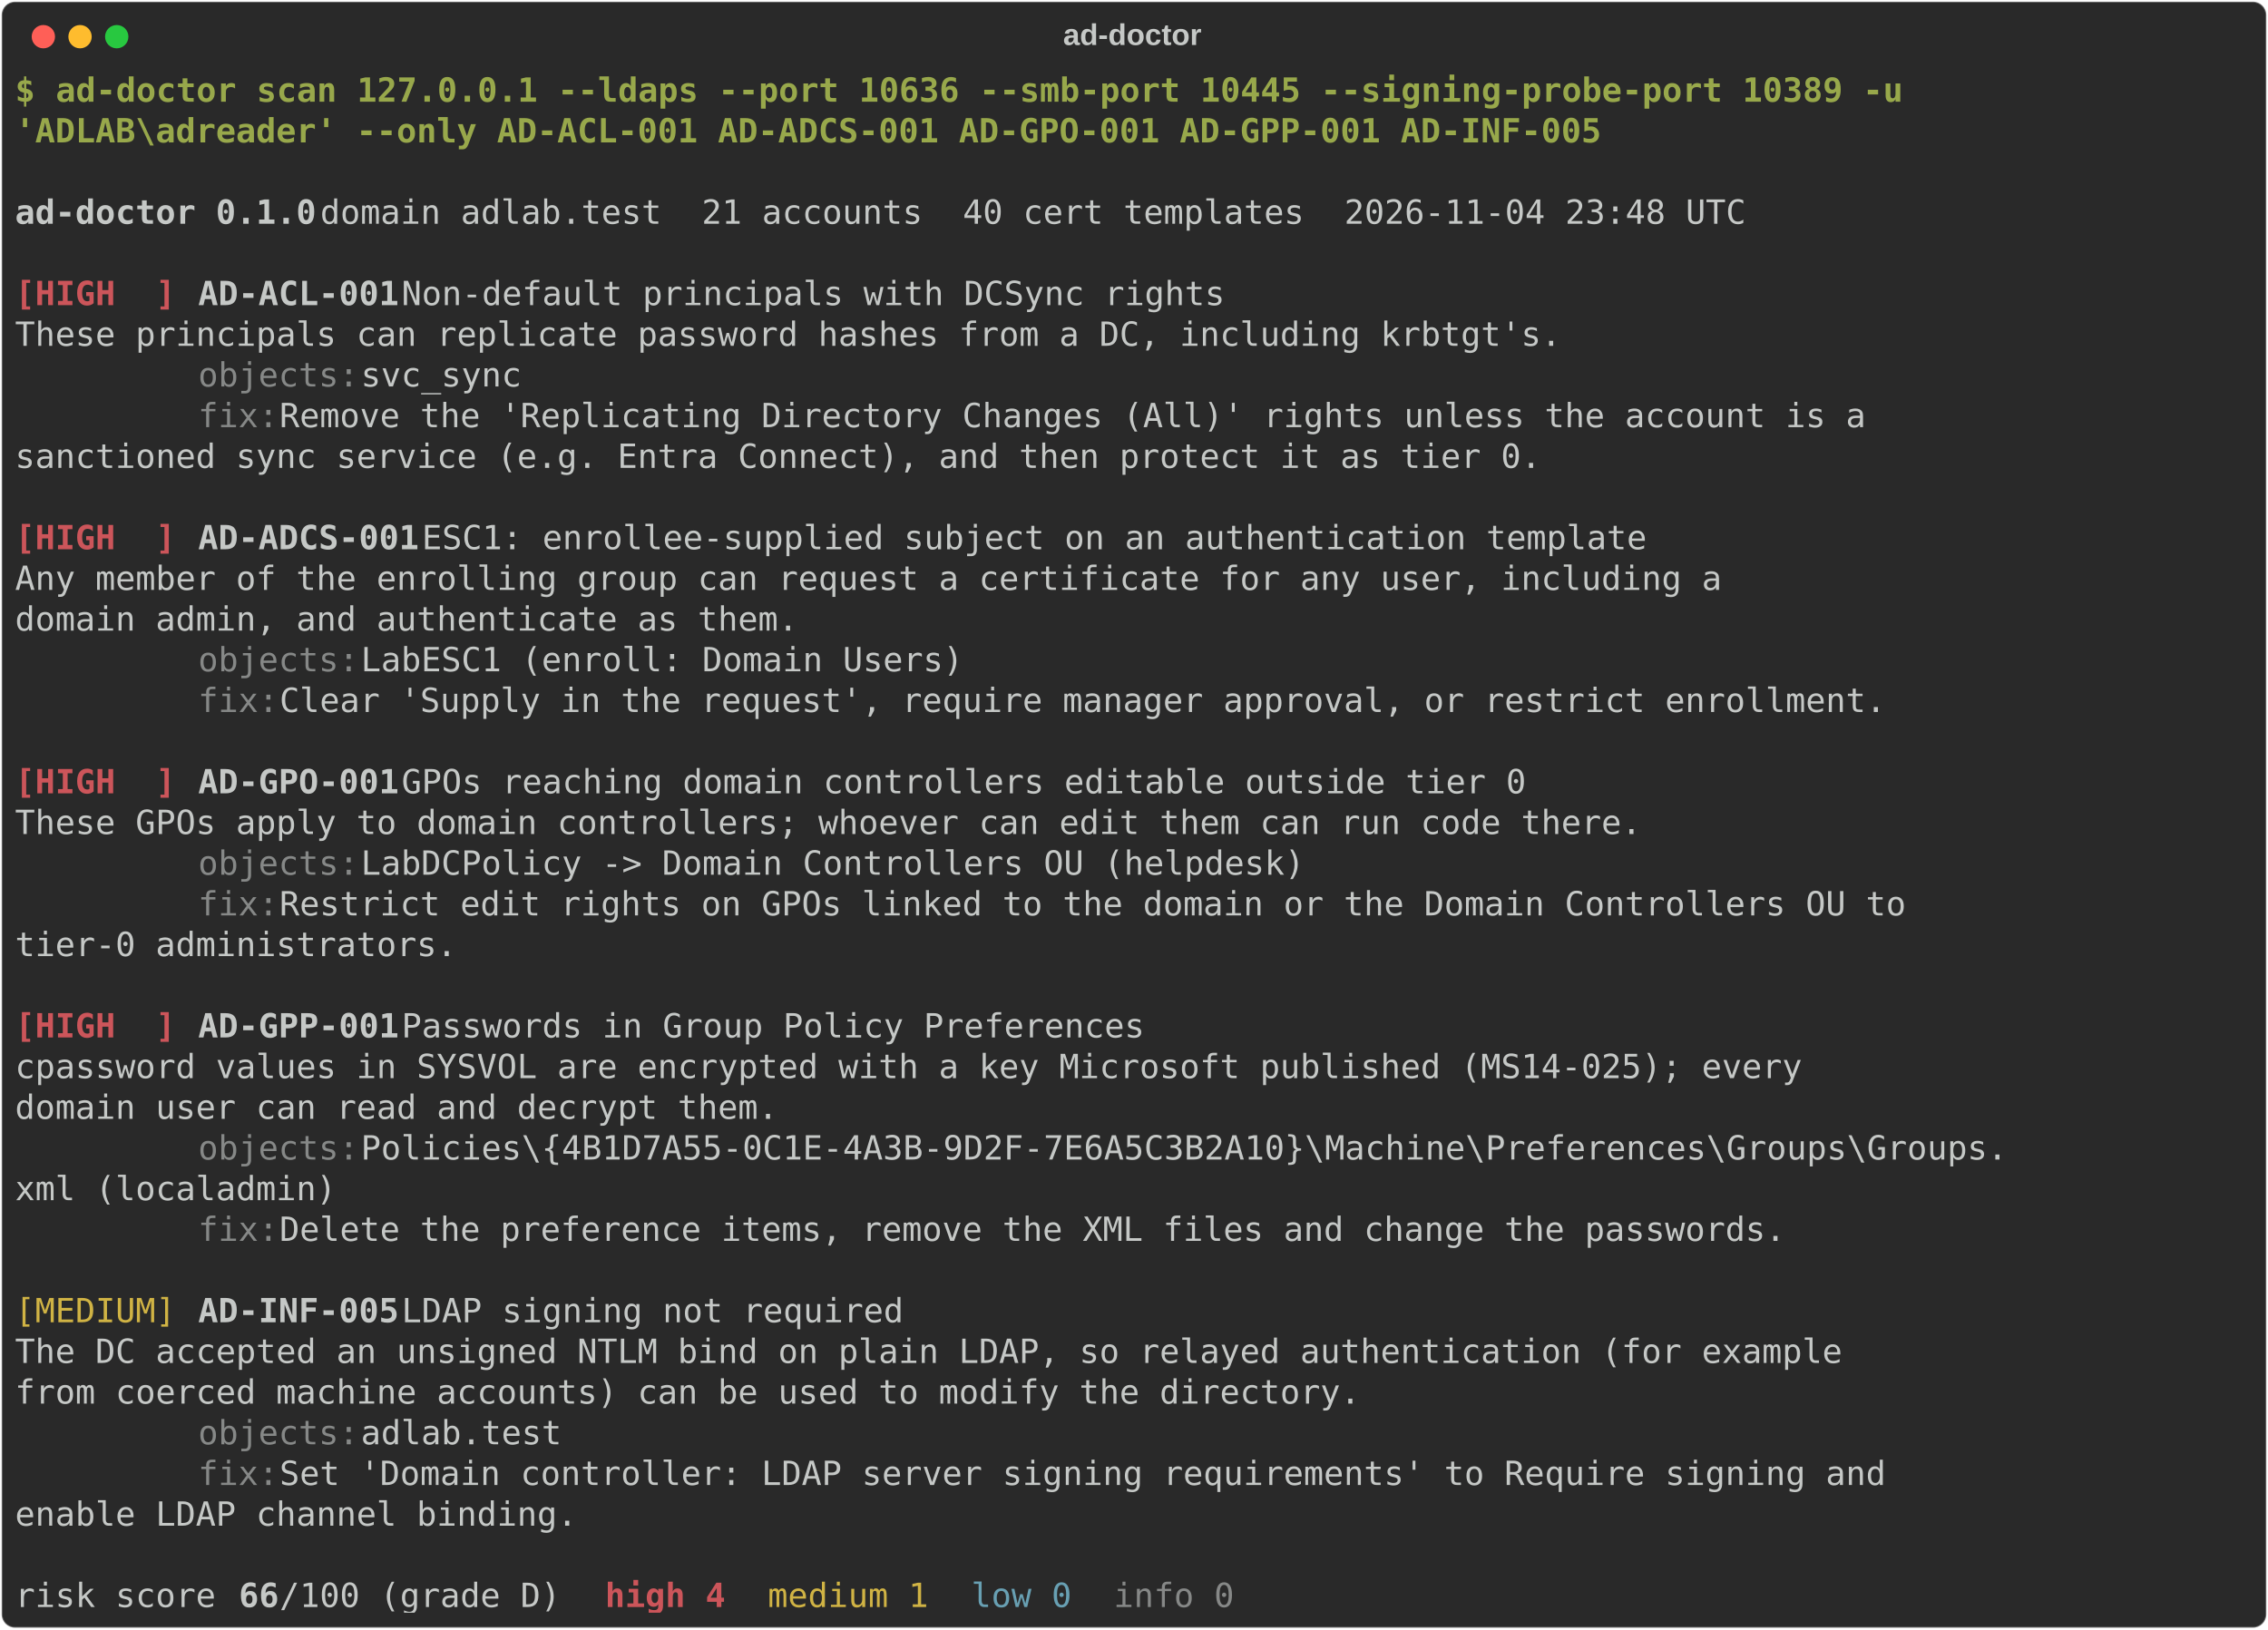
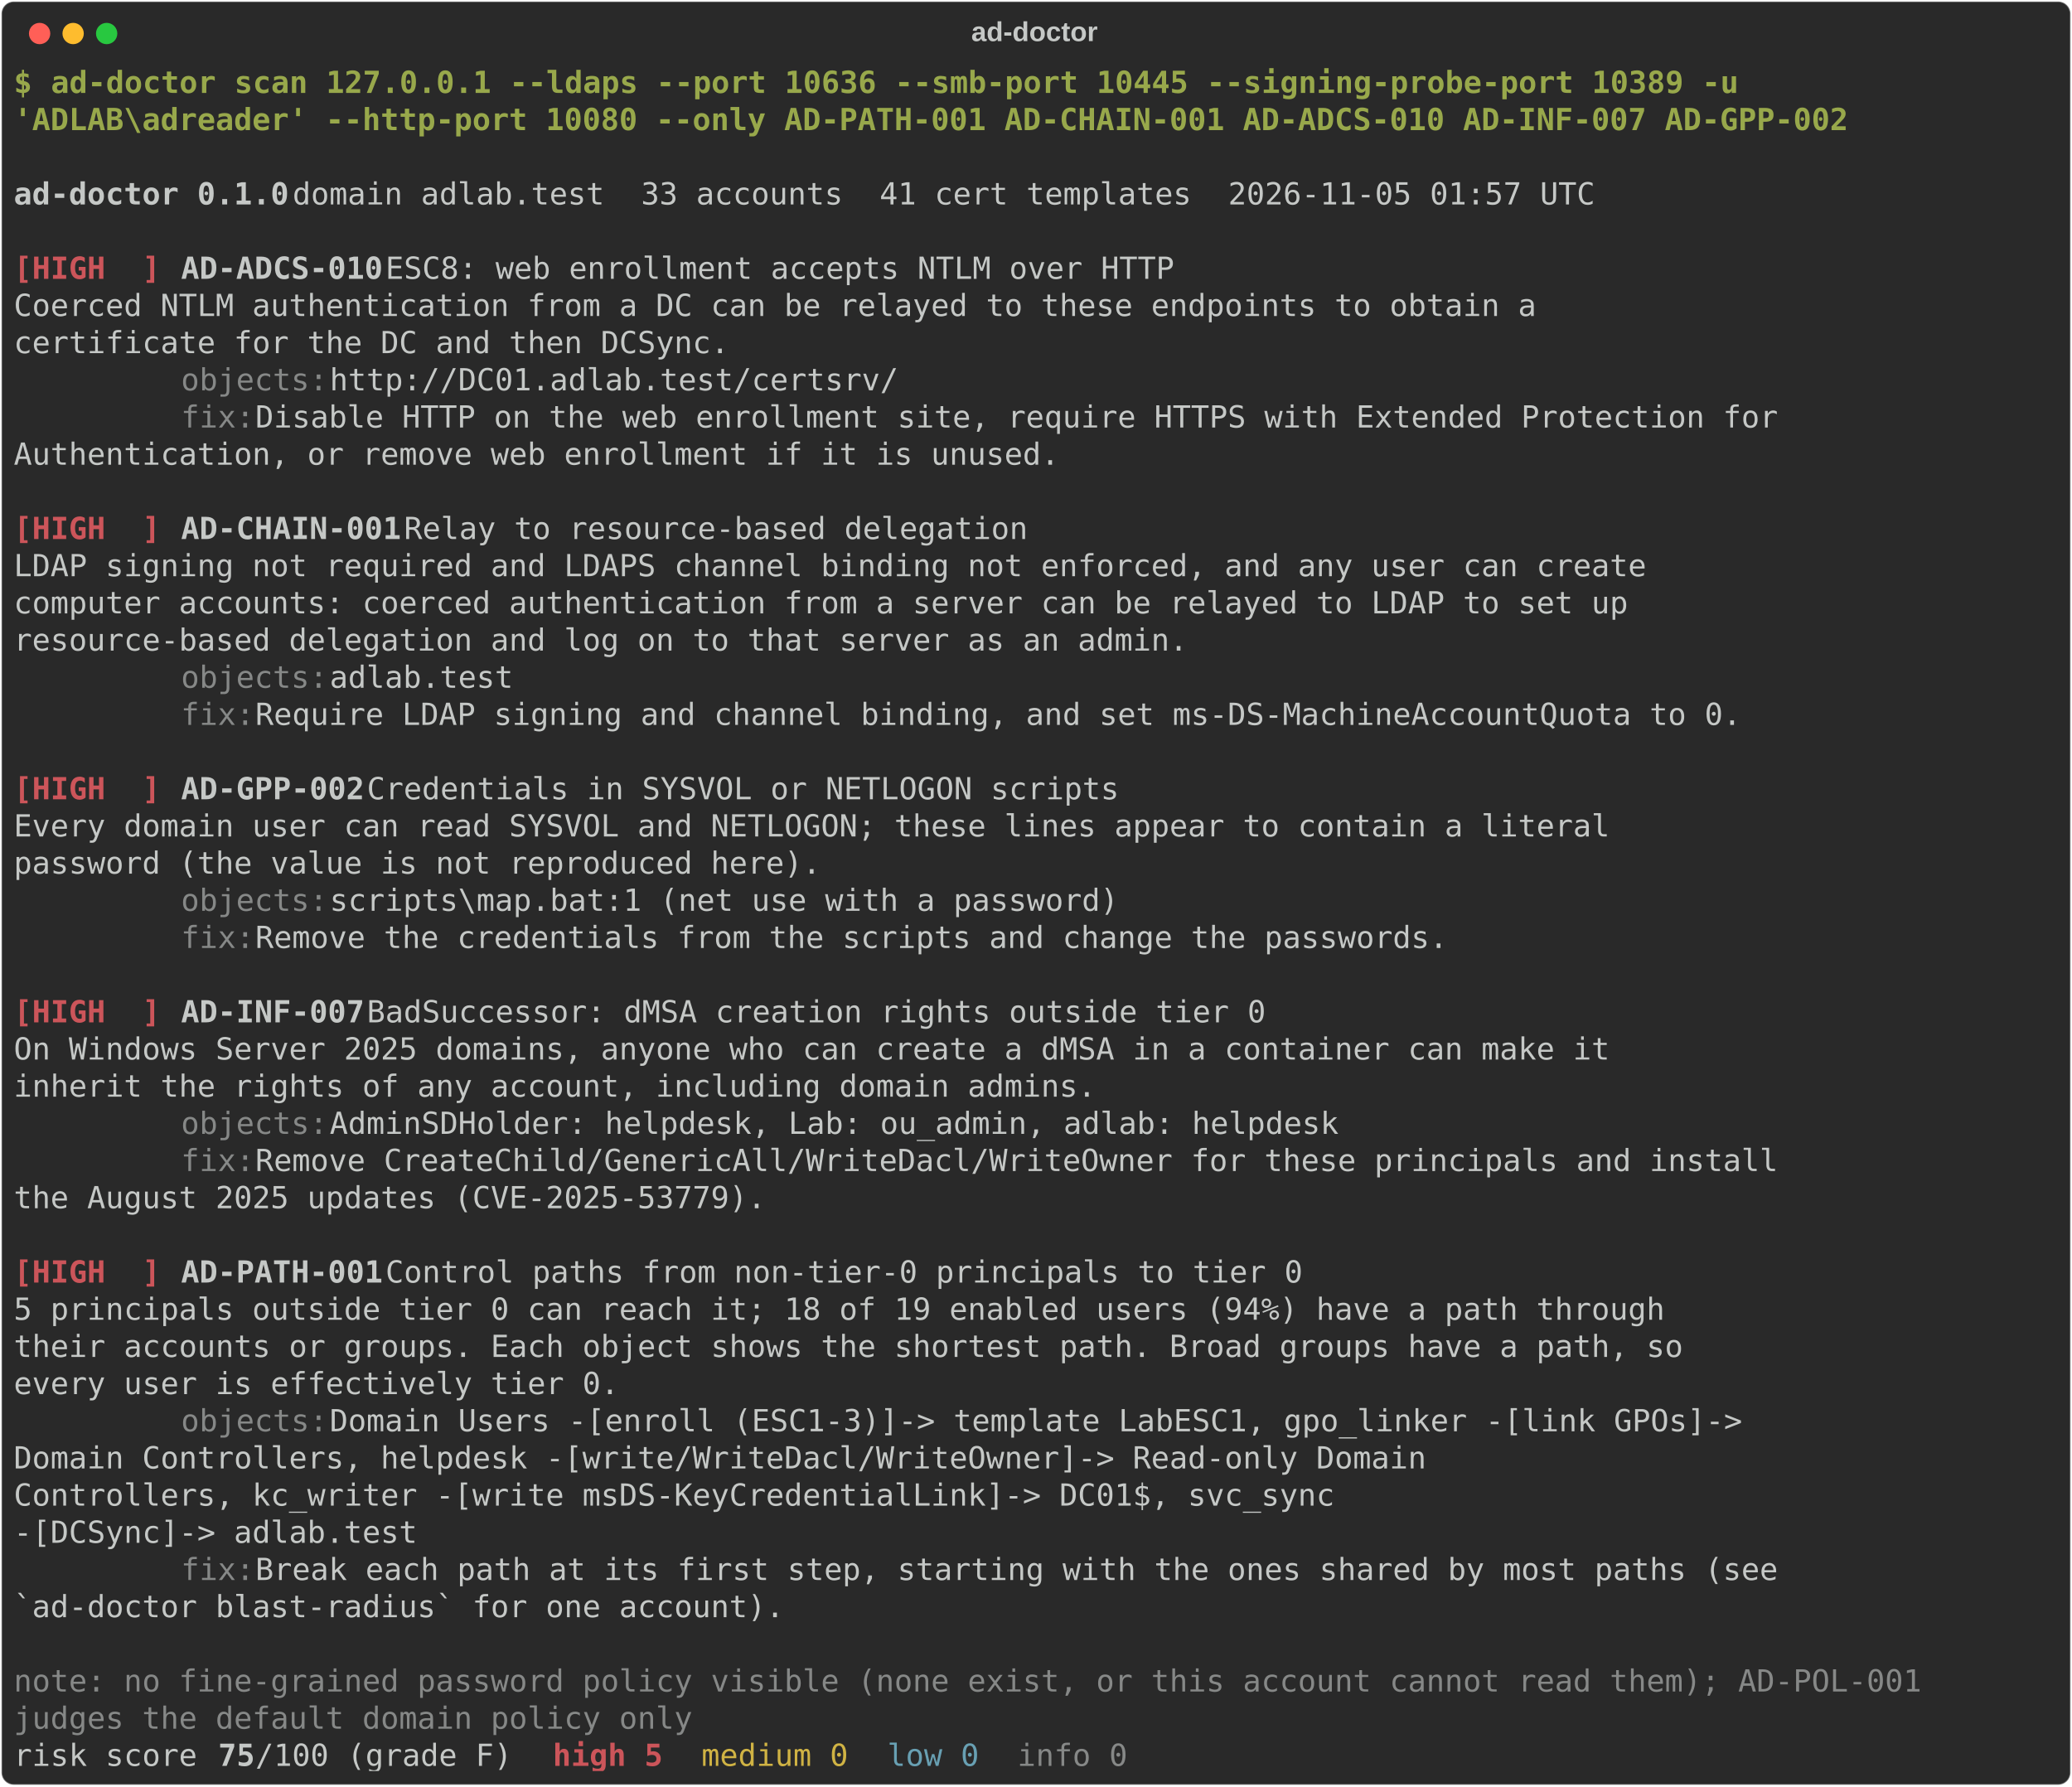
- <svg xmlns="http://www.w3.org/2000/svg" class="rich-terminal" viewBox="0 0 1360 977.2">
+ <svg xmlns="http://www.w3.org/2000/svg" class="rich-terminal" viewBox="0 0 1360 1172.4">
  <style>

    @font-face {
        font-family: "Fira Code";
        src: local("FiraCode-Regular"),
                url("https://cdnjs.cloudflare.com/ajax/libs/firacode/6.2.0/woff2/FiraCode-Regular.woff2") format("woff2"),
                url("https://cdnjs.cloudflare.com/ajax/libs/firacode/6.2.0/woff/FiraCode-Regular.woff") format("woff");
        font-style: normal;
        font-weight: 400;
    }
    @font-face {
        font-family: "Fira Code";
        src: local("FiraCode-Bold"),
                url("https://cdnjs.cloudflare.com/ajax/libs/firacode/6.2.0/woff2/FiraCode-Bold.woff2") format("woff2"),
                url("https://cdnjs.cloudflare.com/ajax/libs/firacode/6.2.0/woff/FiraCode-Bold.woff") format("woff");
        font-style: bold;
        font-weight: 700;
    }

-     .terminal-2333431604-matrix {
+     .terminal-4038092-matrix {
        font-family: Fira Code, monospace;
        font-size: 20px;
        line-height: 24.4px;
        font-variant-east-asian: full-width;
    }

-     .terminal-2333431604-title {
+     .terminal-4038092-title {
        font-size: 18px;
        font-weight: bold;
        font-family: arial;
    }

-     .terminal-2333431604-r1 { fill: #98a84b;font-weight: bold }
- .terminal-2333431604-r2 { fill: #c5c8c6 }
- .terminal-2333431604-r3 { fill: #c5c8c6;font-weight: bold }
- .terminal-2333431604-r4 { fill: #cc555a;font-weight: bold }
- .terminal-2333431604-r5 { fill: #868887 }
- .terminal-2333431604-r6 { fill: #d0b344 }
- .terminal-2333431604-r7 { fill: #68a0b3 }
+     .terminal-4038092-r1 { fill: #98a84b;font-weight: bold }
+ .terminal-4038092-r2 { fill: #c5c8c6 }
+ .terminal-4038092-r3 { fill: #c5c8c6;font-weight: bold }
+ .terminal-4038092-r4 { fill: #cc555a;font-weight: bold }
+ .terminal-4038092-r5 { fill: #868887 }
+ .terminal-4038092-r6 { fill: #d0b344 }
+ .terminal-4038092-r7 { fill: #68a0b3 }
    </style>
  <defs>
-     <clipPath id="terminal-2333431604-clip-terminal">
-       <rect x="0" y="0" width="1341.0" height="926.2" />
-     </clipPath>
-     <clipPath id="terminal-2333431604-line-0">
+     <clipPath id="terminal-4038092-clip-terminal">
+       <rect x="0" y="0" width="1341.0" height="1121.4" />
+     </clipPath>
+     <clipPath id="terminal-4038092-line-0">
      <rect x="0" y="1.5" width="1342" height="24.65" />
    </clipPath>
-     <clipPath id="terminal-2333431604-line-1">
+     <clipPath id="terminal-4038092-line-1">
      <rect x="0" y="25.9" width="1342" height="24.65" />
    </clipPath>
-     <clipPath id="terminal-2333431604-line-2">
+     <clipPath id="terminal-4038092-line-2">
      <rect x="0" y="50.3" width="1342" height="24.65" />
    </clipPath>
-     <clipPath id="terminal-2333431604-line-3">
+     <clipPath id="terminal-4038092-line-3">
      <rect x="0" y="74.7" width="1342" height="24.65" />
    </clipPath>
-     <clipPath id="terminal-2333431604-line-4">
+     <clipPath id="terminal-4038092-line-4">
      <rect x="0" y="99.1" width="1342" height="24.65" />
    </clipPath>
-     <clipPath id="terminal-2333431604-line-5">
+     <clipPath id="terminal-4038092-line-5">
      <rect x="0" y="123.5" width="1342" height="24.65" />
    </clipPath>
-     <clipPath id="terminal-2333431604-line-6">
+     <clipPath id="terminal-4038092-line-6">
      <rect x="0" y="147.9" width="1342" height="24.65" />
    </clipPath>
-     <clipPath id="terminal-2333431604-line-7">
+     <clipPath id="terminal-4038092-line-7">
      <rect x="0" y="172.3" width="1342" height="24.65" />
    </clipPath>
-     <clipPath id="terminal-2333431604-line-8">
+     <clipPath id="terminal-4038092-line-8">
      <rect x="0" y="196.7" width="1342" height="24.65" />
    </clipPath>
-     <clipPath id="terminal-2333431604-line-9">
+     <clipPath id="terminal-4038092-line-9">
      <rect x="0" y="221.1" width="1342" height="24.65" />
    </clipPath>
-     <clipPath id="terminal-2333431604-line-10">
+     <clipPath id="terminal-4038092-line-10">
      <rect x="0" y="245.5" width="1342" height="24.65" />
    </clipPath>
-     <clipPath id="terminal-2333431604-line-11">
+     <clipPath id="terminal-4038092-line-11">
      <rect x="0" y="269.9" width="1342" height="24.65" />
    </clipPath>
-     <clipPath id="terminal-2333431604-line-12">
+     <clipPath id="terminal-4038092-line-12">
      <rect x="0" y="294.3" width="1342" height="24.65" />
    </clipPath>
-     <clipPath id="terminal-2333431604-line-13">
+     <clipPath id="terminal-4038092-line-13">
      <rect x="0" y="318.7" width="1342" height="24.65" />
    </clipPath>
-     <clipPath id="terminal-2333431604-line-14">
+     <clipPath id="terminal-4038092-line-14">
      <rect x="0" y="343.1" width="1342" height="24.65" />
    </clipPath>
-     <clipPath id="terminal-2333431604-line-15">
+     <clipPath id="terminal-4038092-line-15">
      <rect x="0" y="367.5" width="1342" height="24.65" />
    </clipPath>
-     <clipPath id="terminal-2333431604-line-16">
+     <clipPath id="terminal-4038092-line-16">
      <rect x="0" y="391.9" width="1342" height="24.65" />
    </clipPath>
-     <clipPath id="terminal-2333431604-line-17">
+     <clipPath id="terminal-4038092-line-17">
      <rect x="0" y="416.3" width="1342" height="24.65" />
    </clipPath>
-     <clipPath id="terminal-2333431604-line-18">
+     <clipPath id="terminal-4038092-line-18">
      <rect x="0" y="440.7" width="1342" height="24.65" />
    </clipPath>
-     <clipPath id="terminal-2333431604-line-19">
+     <clipPath id="terminal-4038092-line-19">
      <rect x="0" y="465.1" width="1342" height="24.65" />
    </clipPath>
-     <clipPath id="terminal-2333431604-line-20">
+     <clipPath id="terminal-4038092-line-20">
      <rect x="0" y="489.5" width="1342" height="24.65" />
    </clipPath>
-     <clipPath id="terminal-2333431604-line-21">
+     <clipPath id="terminal-4038092-line-21">
      <rect x="0" y="513.9" width="1342" height="24.65" />
    </clipPath>
-     <clipPath id="terminal-2333431604-line-22">
+     <clipPath id="terminal-4038092-line-22">
      <rect x="0" y="538.3" width="1342" height="24.65" />
    </clipPath>
-     <clipPath id="terminal-2333431604-line-23">
+     <clipPath id="terminal-4038092-line-23">
      <rect x="0" y="562.7" width="1342" height="24.65" />
    </clipPath>
-     <clipPath id="terminal-2333431604-line-24">
+     <clipPath id="terminal-4038092-line-24">
      <rect x="0" y="587.1" width="1342" height="24.65" />
    </clipPath>
-     <clipPath id="terminal-2333431604-line-25">
+     <clipPath id="terminal-4038092-line-25">
      <rect x="0" y="611.5" width="1342" height="24.65" />
    </clipPath>
-     <clipPath id="terminal-2333431604-line-26">
+     <clipPath id="terminal-4038092-line-26">
      <rect x="0" y="635.9" width="1342" height="24.65" />
    </clipPath>
-     <clipPath id="terminal-2333431604-line-27">
+     <clipPath id="terminal-4038092-line-27">
      <rect x="0" y="660.3" width="1342" height="24.65" />
    </clipPath>
-     <clipPath id="terminal-2333431604-line-28">
+     <clipPath id="terminal-4038092-line-28">
      <rect x="0" y="684.7" width="1342" height="24.65" />
    </clipPath>
-     <clipPath id="terminal-2333431604-line-29">
+     <clipPath id="terminal-4038092-line-29">
      <rect x="0" y="709.1" width="1342" height="24.65" />
    </clipPath>
-     <clipPath id="terminal-2333431604-line-30">
+     <clipPath id="terminal-4038092-line-30">
      <rect x="0" y="733.5" width="1342" height="24.65" />
    </clipPath>
-     <clipPath id="terminal-2333431604-line-31">
+     <clipPath id="terminal-4038092-line-31">
      <rect x="0" y="757.9" width="1342" height="24.65" />
    </clipPath>
-     <clipPath id="terminal-2333431604-line-32">
+     <clipPath id="terminal-4038092-line-32">
      <rect x="0" y="782.3" width="1342" height="24.65" />
    </clipPath>
-     <clipPath id="terminal-2333431604-line-33">
+     <clipPath id="terminal-4038092-line-33">
      <rect x="0" y="806.7" width="1342" height="24.65" />
    </clipPath>
-     <clipPath id="terminal-2333431604-line-34">
+     <clipPath id="terminal-4038092-line-34">
      <rect x="0" y="831.1" width="1342" height="24.65" />
    </clipPath>
-     <clipPath id="terminal-2333431604-line-35">
+     <clipPath id="terminal-4038092-line-35">
      <rect x="0" y="855.5" width="1342" height="24.65" />
    </clipPath>
-     <clipPath id="terminal-2333431604-line-36">
+     <clipPath id="terminal-4038092-line-36">
      <rect x="0" y="879.9" width="1342" height="24.65" />
    </clipPath>
+     <clipPath id="terminal-4038092-line-37">
+       <rect x="0" y="904.3" width="1342" height="24.65" />
+     </clipPath>
+     <clipPath id="terminal-4038092-line-38">
+       <rect x="0" y="928.7" width="1342" height="24.65" />
+     </clipPath>
+     <clipPath id="terminal-4038092-line-39">
+       <rect x="0" y="953.1" width="1342" height="24.65" />
+     </clipPath>
+     <clipPath id="terminal-4038092-line-40">
+       <rect x="0" y="977.5" width="1342" height="24.65" />
+     </clipPath>
+     <clipPath id="terminal-4038092-line-41">
+       <rect x="0" y="1001.9" width="1342" height="24.65" />
+     </clipPath>
+     <clipPath id="terminal-4038092-line-42">
+       <rect x="0" y="1026.3" width="1342" height="24.65" />
+     </clipPath>
+     <clipPath id="terminal-4038092-line-43">
+       <rect x="0" y="1050.7" width="1342" height="24.65" />
+     </clipPath>
+     <clipPath id="terminal-4038092-line-44">
+       <rect x="0" y="1075.1" width="1342" height="24.65" />
+     </clipPath>
  </defs>
-   <rect fill="#292929" stroke="rgba(255,255,255,0.35)" stroke-width="1" x="1" y="1" width="1358" height="975.2" rx="8" />
-   <text class="terminal-2333431604-title" fill="#c5c8c6" text-anchor="middle" x="679" y="27">ad-doctor</text>
+   <rect fill="#292929" stroke="rgba(255,255,255,0.35)" stroke-width="1" x="1" y="1" width="1358" height="1170.4" rx="8" />
+   <text class="terminal-4038092-title" fill="#c5c8c6" text-anchor="middle" x="679" y="27">ad-doctor</text>
  <g transform="translate(26,22)">
    <circle cx="0" cy="0" r="7" fill="#ff5f57" />
    <circle cx="22" cy="0" r="7" fill="#febc2e" />
    <circle cx="44" cy="0" r="7" fill="#28c840" />
  </g>
-   <g transform="translate(9, 41)" clip-path="url(#terminal-2333431604-clip-terminal)">
-     <g class="terminal-2333431604-matrix">
-       <text class="terminal-2333431604-r1" x="0" y="20" textLength="24.4" clip-path="url(#terminal-2333431604-line-0)">$ </text>
-       <text class="terminal-2333431604-r1" x="24.4" y="20" textLength="1134.6" clip-path="url(#terminal-2333431604-line-0)">ad-doctor scan 127.0.0.1 --ldaps --port 10636 --smb-port 10445 --signing-probe-port 10389 -u </text>
-       <text class="terminal-2333431604-r2" x="1342" y="20" textLength="12.2" clip-path="url(#terminal-2333431604-line-0)">
- </text>
-       <text class="terminal-2333431604-r1" x="0" y="44.4" textLength="963.8" clip-path="url(#terminal-2333431604-line-1)">'ADLAB\adreader' --only AD-ACL-001 AD-ADCS-001 AD-GPO-001 AD-GPP-001 AD-INF-005</text>
-       <text class="terminal-2333431604-r2" x="1342" y="44.4" textLength="12.2" clip-path="url(#terminal-2333431604-line-1)">
- </text>
-       <text class="terminal-2333431604-r2" x="1342" y="68.8" textLength="12.2" clip-path="url(#terminal-2333431604-line-2)">
- </text>
-       <text class="terminal-2333431604-r3" x="0" y="93.2" textLength="183" clip-path="url(#terminal-2333431604-line-3)">ad-doctor 0.1.0</text>
-       <text class="terminal-2333431604-r2" x="183" y="93.2" textLength="890.6" clip-path="url(#terminal-2333431604-line-3)">  domain adlab.test  21 accounts  40 cert templates  2026-11-04 23:48 UTC</text>
-       <text class="terminal-2333431604-r2" x="1342" y="93.2" textLength="12.2" clip-path="url(#terminal-2333431604-line-3)">
- </text>
-       <text class="terminal-2333431604-r2" x="1342" y="117.6" textLength="12.2" clip-path="url(#terminal-2333431604-line-4)">
- </text>
-       <text class="terminal-2333431604-r4" x="0" y="142" textLength="97.6" clip-path="url(#terminal-2333431604-line-5)">[HIGH  ]</text>
-       <text class="terminal-2333431604-r3" x="109.8" y="142" textLength="122" clip-path="url(#terminal-2333431604-line-5)">AD-ACL-001</text>
-       <text class="terminal-2333431604-r2" x="231.8" y="142" textLength="524.6" clip-path="url(#terminal-2333431604-line-5)">  Non-default principals with DCSync rights</text>
-       <text class="terminal-2333431604-r2" x="1342" y="142" textLength="12.2" clip-path="url(#terminal-2333431604-line-5)">
- </text>
-       <text class="terminal-2333431604-r2" x="0" y="166.4" textLength="1049.2" clip-path="url(#terminal-2333431604-line-6)">         These principals can replicate password hashes from a DC, including krbtgt's.</text>
-       <text class="terminal-2333431604-r2" x="1342" y="166.4" textLength="12.2" clip-path="url(#terminal-2333431604-line-6)">
- </text>
-       <text class="terminal-2333431604-r5" x="109.8" y="190.8" textLength="97.6" clip-path="url(#terminal-2333431604-line-7)">objects:</text>
-       <text class="terminal-2333431604-r2" x="207.4" y="190.8" textLength="109.8" clip-path="url(#terminal-2333431604-line-7)"> svc_sync</text>
-       <text class="terminal-2333431604-r2" x="1342" y="190.8" textLength="12.2" clip-path="url(#terminal-2333431604-line-7)">
- </text>
-       <text class="terminal-2333431604-r5" x="109.8" y="215.2" textLength="48.8" clip-path="url(#terminal-2333431604-line-8)">fix:</text>
-       <text class="terminal-2333431604-r2" x="158.6" y="215.2" textLength="976" clip-path="url(#terminal-2333431604-line-8)"> Remove the 'Replicating Directory Changes (All)' rights unless the account is a</text>
-       <text class="terminal-2333431604-r2" x="1342" y="215.2" textLength="12.2" clip-path="url(#terminal-2333431604-line-8)">
- </text>
-       <text class="terminal-2333431604-r2" x="0" y="239.6" textLength="1098" clip-path="url(#terminal-2333431604-line-9)">              sanctioned sync service (e.g. Entra Connect), and then protect it as tier 0.</text>
-       <text class="terminal-2333431604-r2" x="1342" y="239.6" textLength="12.2" clip-path="url(#terminal-2333431604-line-9)">
- </text>
-       <text class="terminal-2333431604-r2" x="1342" y="264" textLength="12.2" clip-path="url(#terminal-2333431604-line-10)">
- </text>
-       <text class="terminal-2333431604-r4" x="0" y="288.4" textLength="97.6" clip-path="url(#terminal-2333431604-line-11)">[HIGH  ]</text>
-       <text class="terminal-2333431604-r3" x="109.8" y="288.4" textLength="134.2" clip-path="url(#terminal-2333431604-line-11)">AD-ADCS-001</text>
-       <text class="terminal-2333431604-r2" x="244" y="288.4" textLength="768.6" clip-path="url(#terminal-2333431604-line-11)">  ESC1: enrollee-supplied subject on an authentication template</text>
-       <text class="terminal-2333431604-r2" x="1342" y="288.4" textLength="12.2" clip-path="url(#terminal-2333431604-line-11)">
- </text>
-       <text class="terminal-2333431604-r2" x="0" y="312.8" textLength="1146.8" clip-path="url(#terminal-2333431604-line-12)">         Any member of the enrolling group can request a certificate for any user, including a</text>
-       <text class="terminal-2333431604-r2" x="1342" y="312.8" textLength="12.2" clip-path="url(#terminal-2333431604-line-12)">
- </text>
-       <text class="terminal-2333431604-r2" x="0" y="337.2" textLength="585.6" clip-path="url(#terminal-2333431604-line-13)">         domain admin, and authenticate as them.</text>
-       <text class="terminal-2333431604-r2" x="1342" y="337.2" textLength="12.2" clip-path="url(#terminal-2333431604-line-13)">
- </text>
-       <text class="terminal-2333431604-r5" x="109.8" y="361.6" textLength="97.6" clip-path="url(#terminal-2333431604-line-14)">objects:</text>
-       <text class="terminal-2333431604-r2" x="207.4" y="361.6" textLength="378.2" clip-path="url(#terminal-2333431604-line-14)"> LabESC1 (enroll: Domain Users)</text>
-       <text class="terminal-2333431604-r2" x="1342" y="361.6" textLength="12.2" clip-path="url(#terminal-2333431604-line-14)">
- </text>
-       <text class="terminal-2333431604-r5" x="109.8" y="386" textLength="48.8" clip-path="url(#terminal-2333431604-line-15)">fix:</text>
-       <text class="terminal-2333431604-r2" x="158.6" y="386" textLength="988.2" clip-path="url(#terminal-2333431604-line-15)"> Clear 'Supply in the request', require manager approval, or restrict enrollment.</text>
-       <text class="terminal-2333431604-r2" x="1342" y="386" textLength="12.2" clip-path="url(#terminal-2333431604-line-15)">
- </text>
-       <text class="terminal-2333431604-r2" x="1342" y="410.4" textLength="12.2" clip-path="url(#terminal-2333431604-line-16)">
- </text>
-       <text class="terminal-2333431604-r4" x="0" y="434.8" textLength="97.6" clip-path="url(#terminal-2333431604-line-17)">[HIGH  ]</text>
-       <text class="terminal-2333431604-r3" x="109.8" y="434.8" textLength="122" clip-path="url(#terminal-2333431604-line-17)">AD-GPO-001</text>
-       <text class="terminal-2333431604-r2" x="231.8" y="434.8" textLength="707.6" clip-path="url(#terminal-2333431604-line-17)">  GPOs reaching domain controllers editable outside tier 0</text>
-       <text class="terminal-2333431604-r2" x="1342" y="434.8" textLength="12.2" clip-path="url(#terminal-2333431604-line-17)">
- </text>
-       <text class="terminal-2333431604-r2" x="0" y="459.2" textLength="1098" clip-path="url(#terminal-2333431604-line-18)">         These GPOs apply to domain controllers; whoever can edit them can run code there.</text>
-       <text class="terminal-2333431604-r2" x="1342" y="459.2" textLength="12.2" clip-path="url(#terminal-2333431604-line-18)">
- </text>
-       <text class="terminal-2333431604-r5" x="109.8" y="483.6" textLength="97.6" clip-path="url(#terminal-2333431604-line-19)">objects:</text>
-       <text class="terminal-2333431604-r2" x="207.4" y="483.6" textLength="585.6" clip-path="url(#terminal-2333431604-line-19)"> LabDCPolicy -&gt; Domain Controllers OU (helpdesk)</text>
-       <text class="terminal-2333431604-r2" x="1342" y="483.6" textLength="12.2" clip-path="url(#terminal-2333431604-line-19)">
- </text>
-       <text class="terminal-2333431604-r5" x="109.8" y="508" textLength="48.8" clip-path="url(#terminal-2333431604-line-20)">fix:</text>
-       <text class="terminal-2333431604-r2" x="158.6" y="508" textLength="1000.4" clip-path="url(#terminal-2333431604-line-20)"> Restrict edit rights on GPOs linked to the domain or the Domain Controllers OU to</text>
-       <text class="terminal-2333431604-r2" x="1342" y="508" textLength="12.2" clip-path="url(#terminal-2333431604-line-20)">
- </text>
-       <text class="terminal-2333431604-r2" x="0" y="532.4" textLength="439.2" clip-path="url(#terminal-2333431604-line-21)">              tier-0 administrators.</text>
-       <text class="terminal-2333431604-r2" x="1342" y="532.4" textLength="12.2" clip-path="url(#terminal-2333431604-line-21)">
- </text>
-       <text class="terminal-2333431604-r2" x="1342" y="556.8" textLength="12.2" clip-path="url(#terminal-2333431604-line-22)">
- </text>
-       <text class="terminal-2333431604-r4" x="0" y="581.2" textLength="97.6" clip-path="url(#terminal-2333431604-line-23)">[HIGH  ]</text>
-       <text class="terminal-2333431604-r3" x="109.8" y="581.2" textLength="122" clip-path="url(#terminal-2333431604-line-23)">AD-GPP-001</text>
-       <text class="terminal-2333431604-r2" x="231.8" y="581.2" textLength="475.8" clip-path="url(#terminal-2333431604-line-23)">  Passwords in Group Policy Preferences</text>
-       <text class="terminal-2333431604-r2" x="1342" y="581.2" textLength="12.2" clip-path="url(#terminal-2333431604-line-23)">
- </text>
-       <text class="terminal-2333431604-r2" x="0" y="605.6" textLength="1195.6" clip-path="url(#terminal-2333431604-line-24)">         cpassword values in SYSVOL are encrypted with a key Microsoft published (MS14-025); every</text>
-       <text class="terminal-2333431604-r2" x="1342" y="605.6" textLength="12.2" clip-path="url(#terminal-2333431604-line-24)">
- </text>
-       <text class="terminal-2333431604-r2" x="0" y="630" textLength="573.4" clip-path="url(#terminal-2333431604-line-25)">         domain user can read and decrypt them.</text>
-       <text class="terminal-2333431604-r2" x="1342" y="630" textLength="12.2" clip-path="url(#terminal-2333431604-line-25)">
- </text>
-       <text class="terminal-2333431604-r5" x="109.8" y="654.4" textLength="97.6" clip-path="url(#terminal-2333431604-line-26)">objects:</text>
-       <text class="terminal-2333431604-r2" x="207.4" y="654.4" textLength="1012.6" clip-path="url(#terminal-2333431604-line-26)"> Policies\{4B1D7A55-0C1E-4A3B-9D2F-7E6A5C3B2A10}\Machine\Preferences\Groups\Groups.</text>
-       <text class="terminal-2333431604-r2" x="1342" y="654.4" textLength="12.2" clip-path="url(#terminal-2333431604-line-26)">
- </text>
-       <text class="terminal-2333431604-r2" x="0" y="678.8" textLength="414.8" clip-path="url(#terminal-2333431604-line-27)">                  xml (localadmin)</text>
-       <text class="terminal-2333431604-r2" x="1342" y="678.8" textLength="12.2" clip-path="url(#terminal-2333431604-line-27)">
- </text>
-       <text class="terminal-2333431604-r5" x="109.8" y="703.2" textLength="48.8" clip-path="url(#terminal-2333431604-line-28)">fix:</text>
-       <text class="terminal-2333431604-r2" x="158.6" y="703.2" textLength="927.2" clip-path="url(#terminal-2333431604-line-28)"> Delete the preference items, remove the XML files and change the passwords.</text>
-       <text class="terminal-2333431604-r2" x="1342" y="703.2" textLength="12.2" clip-path="url(#terminal-2333431604-line-28)">
- </text>
-       <text class="terminal-2333431604-r2" x="1342" y="727.6" textLength="12.2" clip-path="url(#terminal-2333431604-line-29)">
- </text>
-       <text class="terminal-2333431604-r6" x="0" y="752" textLength="97.6" clip-path="url(#terminal-2333431604-line-30)">[MEDIUM]</text>
-       <text class="terminal-2333431604-r3" x="109.8" y="752" textLength="122" clip-path="url(#terminal-2333431604-line-30)">AD-INF-005</text>
-       <text class="terminal-2333431604-r2" x="231.8" y="752" textLength="329.4" clip-path="url(#terminal-2333431604-line-30)">  LDAP signing not required</text>
-       <text class="terminal-2333431604-r2" x="1342" y="752" textLength="12.2" clip-path="url(#terminal-2333431604-line-30)">
- </text>
-       <text class="terminal-2333431604-r2" x="0" y="776.4" textLength="1220" clip-path="url(#terminal-2333431604-line-31)">         The DC accepted an unsigned NTLM bind on plain LDAP, so relayed authentication (for example</text>
-       <text class="terminal-2333431604-r2" x="1342" y="776.4" textLength="12.2" clip-path="url(#terminal-2333431604-line-31)">
- </text>
-       <text class="terminal-2333431604-r2" x="0" y="800.8" textLength="927.2" clip-path="url(#terminal-2333431604-line-32)">         from coerced machine accounts) can be used to modify the directory.</text>
-       <text class="terminal-2333431604-r2" x="1342" y="800.8" textLength="12.2" clip-path="url(#terminal-2333431604-line-32)">
- </text>
-       <text class="terminal-2333431604-r5" x="109.8" y="825.2" textLength="97.6" clip-path="url(#terminal-2333431604-line-33)">objects:</text>
-       <text class="terminal-2333431604-r2" x="207.4" y="825.2" textLength="134.2" clip-path="url(#terminal-2333431604-line-33)"> adlab.test</text>
-       <text class="terminal-2333431604-r2" x="1342" y="825.2" textLength="12.2" clip-path="url(#terminal-2333431604-line-33)">
- </text>
-       <text class="terminal-2333431604-r5" x="109.8" y="849.6" textLength="48.8" clip-path="url(#terminal-2333431604-line-34)">fix:</text>
-       <text class="terminal-2333431604-r2" x="158.6" y="849.6" textLength="988.2" clip-path="url(#terminal-2333431604-line-34)"> Set 'Domain controller: LDAP server signing requirements' to Require signing and</text>
-       <text class="terminal-2333431604-r2" x="1342" y="849.6" textLength="12.2" clip-path="url(#terminal-2333431604-line-34)">
- </text>
-       <text class="terminal-2333431604-r2" x="0" y="874" textLength="512.4" clip-path="url(#terminal-2333431604-line-35)">              enable LDAP channel binding.</text>
-       <text class="terminal-2333431604-r2" x="1342" y="874" textLength="12.2" clip-path="url(#terminal-2333431604-line-35)">
- </text>
-       <text class="terminal-2333431604-r2" x="1342" y="898.4" textLength="12.2" clip-path="url(#terminal-2333431604-line-36)">
- </text>
-       <text class="terminal-2333431604-r2" x="0" y="922.8" textLength="134.2" clip-path="url(#terminal-2333431604-line-37)">risk score </text>
-       <text class="terminal-2333431604-r3" x="134.2" y="922.8" textLength="24.4" clip-path="url(#terminal-2333431604-line-37)">66</text>
-       <text class="terminal-2333431604-r2" x="158.6" y="922.8" textLength="195.2" clip-path="url(#terminal-2333431604-line-37)">/100 (grade D)  </text>
-       <text class="terminal-2333431604-r4" x="353.8" y="922.8" textLength="73.2" clip-path="url(#terminal-2333431604-line-37)">high 4</text>
-       <text class="terminal-2333431604-r6" x="451.4" y="922.8" textLength="97.6" clip-path="url(#terminal-2333431604-line-37)">medium 1</text>
-       <text class="terminal-2333431604-r7" x="573.4" y="922.8" textLength="61" clip-path="url(#terminal-2333431604-line-37)">low 0</text>
-       <text class="terminal-2333431604-r5" x="658.8" y="922.8" textLength="73.2" clip-path="url(#terminal-2333431604-line-37)">info 0</text>
-       <text class="terminal-2333431604-r2" x="1342" y="922.8" textLength="12.2" clip-path="url(#terminal-2333431604-line-37)">
+   <g transform="translate(9, 41)" clip-path="url(#terminal-4038092-clip-terminal)">
+     <g class="terminal-4038092-matrix">
+       <text class="terminal-4038092-r1" x="0" y="20" textLength="24.4" clip-path="url(#terminal-4038092-line-0)">$ </text>
+       <text class="terminal-4038092-r1" x="24.4" y="20" textLength="1134.6" clip-path="url(#terminal-4038092-line-0)">ad-doctor scan 127.0.0.1 --ldaps --port 10636 --smb-port 10445 --signing-probe-port 10389 -u </text>
+       <text class="terminal-4038092-r2" x="1342" y="20" textLength="12.2" clip-path="url(#terminal-4038092-line-0)">
+ </text>
+       <text class="terminal-4038092-r1" x="0" y="44.4" textLength="1220" clip-path="url(#terminal-4038092-line-1)">'ADLAB\adreader' --http-port 10080 --only AD-PATH-001 AD-CHAIN-001 AD-ADCS-010 AD-INF-007 AD-GPP-002</text>
+       <text class="terminal-4038092-r2" x="1342" y="44.4" textLength="12.2" clip-path="url(#terminal-4038092-line-1)">
+ </text>
+       <text class="terminal-4038092-r2" x="1342" y="68.8" textLength="12.2" clip-path="url(#terminal-4038092-line-2)">
+ </text>
+       <text class="terminal-4038092-r3" x="0" y="93.2" textLength="183" clip-path="url(#terminal-4038092-line-3)">ad-doctor 0.1.0</text>
+       <text class="terminal-4038092-r2" x="183" y="93.2" textLength="890.6" clip-path="url(#terminal-4038092-line-3)">  domain adlab.test  33 accounts  41 cert templates  2026-11-05 01:57 UTC</text>
+       <text class="terminal-4038092-r2" x="1342" y="93.2" textLength="12.2" clip-path="url(#terminal-4038092-line-3)">
+ </text>
+       <text class="terminal-4038092-r2" x="1342" y="117.6" textLength="12.2" clip-path="url(#terminal-4038092-line-4)">
+ </text>
+       <text class="terminal-4038092-r4" x="0" y="142" textLength="97.6" clip-path="url(#terminal-4038092-line-5)">[HIGH  ]</text>
+       <text class="terminal-4038092-r3" x="109.8" y="142" textLength="134.2" clip-path="url(#terminal-4038092-line-5)">AD-ADCS-010</text>
+       <text class="terminal-4038092-r2" x="244" y="142" textLength="549" clip-path="url(#terminal-4038092-line-5)">  ESC8: web enrollment accepts NTLM over HTTP</text>
+       <text class="terminal-4038092-r2" x="1342" y="142" textLength="12.2" clip-path="url(#terminal-4038092-line-5)">
+ </text>
+       <text class="terminal-4038092-r2" x="0" y="166.4" textLength="1122.4" clip-path="url(#terminal-4038092-line-6)">         Coerced NTLM authentication from a DC can be relayed to these endpoints to obtain a</text>
+       <text class="terminal-4038092-r2" x="1342" y="166.4" textLength="12.2" clip-path="url(#terminal-4038092-line-6)">
+ </text>
+       <text class="terminal-4038092-r2" x="0" y="190.8" textLength="585.6" clip-path="url(#terminal-4038092-line-7)">         certificate for the DC and then DCSync.</text>
+       <text class="terminal-4038092-r2" x="1342" y="190.8" textLength="12.2" clip-path="url(#terminal-4038092-line-7)">
+ </text>
+       <text class="terminal-4038092-r5" x="109.8" y="215.2" textLength="97.6" clip-path="url(#terminal-4038092-line-8)">objects:</text>
+       <text class="terminal-4038092-r2" x="207.4" y="215.2" textLength="390.4" clip-path="url(#terminal-4038092-line-8)"> http://DC01.adlab.test/certsrv/</text>
+       <text class="terminal-4038092-r2" x="1342" y="215.2" textLength="12.2" clip-path="url(#terminal-4038092-line-8)">
+ </text>
+       <text class="terminal-4038092-r5" x="109.8" y="239.6" textLength="48.8" clip-path="url(#terminal-4038092-line-9)">fix:</text>
+       <text class="terminal-4038092-r2" x="158.6" y="239.6" textLength="1024.8" clip-path="url(#terminal-4038092-line-9)"> Disable HTTP on the web enrollment site, require HTTPS with Extended Protection for</text>
+       <text class="terminal-4038092-r2" x="1342" y="239.6" textLength="12.2" clip-path="url(#terminal-4038092-line-9)">
+ </text>
+       <text class="terminal-4038092-r2" x="0" y="264" textLength="866.2" clip-path="url(#terminal-4038092-line-10)">              Authentication, or remove web enrollment if it is unused.</text>
+       <text class="terminal-4038092-r2" x="1342" y="264" textLength="12.2" clip-path="url(#terminal-4038092-line-10)">
+ </text>
+       <text class="terminal-4038092-r2" x="1342" y="288.4" textLength="12.2" clip-path="url(#terminal-4038092-line-11)">
+ </text>
+       <text class="terminal-4038092-r4" x="0" y="312.8" textLength="97.6" clip-path="url(#terminal-4038092-line-12)">[HIGH  ]</text>
+       <text class="terminal-4038092-r3" x="109.8" y="312.8" textLength="146.4" clip-path="url(#terminal-4038092-line-12)">AD-CHAIN-001</text>
+       <text class="terminal-4038092-r2" x="256.2" y="312.8" textLength="439.2" clip-path="url(#terminal-4038092-line-12)">  Relay to resource-based delegation</text>
+       <text class="terminal-4038092-r2" x="1342" y="312.8" textLength="12.2" clip-path="url(#terminal-4038092-line-12)">
+ </text>
+       <text class="terminal-4038092-r2" x="0" y="337.2" textLength="1195.6" clip-path="url(#terminal-4038092-line-13)">         LDAP signing not required and LDAPS channel binding not enforced, and any user can create</text>
+       <text class="terminal-4038092-r2" x="1342" y="337.2" textLength="12.2" clip-path="url(#terminal-4038092-line-13)">
+ </text>
+       <text class="terminal-4038092-r2" x="0" y="361.6" textLength="1183.4" clip-path="url(#terminal-4038092-line-14)">         computer accounts: coerced authentication from a server can be relayed to LDAP to set up</text>
+       <text class="terminal-4038092-r2" x="1342" y="361.6" textLength="12.2" clip-path="url(#terminal-4038092-line-14)">
+ </text>
+       <text class="terminal-4038092-r2" x="0" y="386" textLength="890.6" clip-path="url(#terminal-4038092-line-15)">         resource-based delegation and log on to that server as an admin.</text>
+       <text class="terminal-4038092-r2" x="1342" y="386" textLength="12.2" clip-path="url(#terminal-4038092-line-15)">
+ </text>
+       <text class="terminal-4038092-r5" x="109.8" y="410.4" textLength="97.6" clip-path="url(#terminal-4038092-line-16)">objects:</text>
+       <text class="terminal-4038092-r2" x="207.4" y="410.4" textLength="134.2" clip-path="url(#terminal-4038092-line-16)"> adlab.test</text>
+       <text class="terminal-4038092-r2" x="1342" y="410.4" textLength="12.2" clip-path="url(#terminal-4038092-line-16)">
+ </text>
+       <text class="terminal-4038092-r5" x="109.8" y="434.8" textLength="48.8" clip-path="url(#terminal-4038092-line-17)">fix:</text>
+       <text class="terminal-4038092-r2" x="158.6" y="434.8" textLength="1000.4" clip-path="url(#terminal-4038092-line-17)"> Require LDAP signing and channel binding, and set ms-DS-MachineAccountQuota to 0.</text>
+       <text class="terminal-4038092-r2" x="1342" y="434.8" textLength="12.2" clip-path="url(#terminal-4038092-line-17)">
+ </text>
+       <text class="terminal-4038092-r2" x="1342" y="459.2" textLength="12.2" clip-path="url(#terminal-4038092-line-18)">
+ </text>
+       <text class="terminal-4038092-r4" x="0" y="483.6" textLength="97.6" clip-path="url(#terminal-4038092-line-19)">[HIGH  ]</text>
+       <text class="terminal-4038092-r3" x="109.8" y="483.6" textLength="122" clip-path="url(#terminal-4038092-line-19)">AD-GPP-002</text>
+       <text class="terminal-4038092-r2" x="231.8" y="483.6" textLength="524.6" clip-path="url(#terminal-4038092-line-19)">  Credentials in SYSVOL or NETLOGON scripts</text>
+       <text class="terminal-4038092-r2" x="1342" y="483.6" textLength="12.2" clip-path="url(#terminal-4038092-line-19)">
+ </text>
+       <text class="terminal-4038092-r2" x="0" y="508" textLength="1171.2" clip-path="url(#terminal-4038092-line-20)">         Every domain user can read SYSVOL and NETLOGON; these lines appear to contain a literal</text>
+       <text class="terminal-4038092-r2" x="1342" y="508" textLength="12.2" clip-path="url(#terminal-4038092-line-20)">
+ </text>
+       <text class="terminal-4038092-r2" x="0" y="532.4" textLength="646.6" clip-path="url(#terminal-4038092-line-21)">         password (the value is not reproduced here).</text>
+       <text class="terminal-4038092-r2" x="1342" y="532.4" textLength="12.2" clip-path="url(#terminal-4038092-line-21)">
+ </text>
+       <text class="terminal-4038092-r5" x="109.8" y="556.8" textLength="97.6" clip-path="url(#terminal-4038092-line-22)">objects:</text>
+       <text class="terminal-4038092-r2" x="207.4" y="556.8" textLength="536.8" clip-path="url(#terminal-4038092-line-22)"> scripts\map.bat:1 (net use with a password)</text>
+       <text class="terminal-4038092-r2" x="1342" y="556.8" textLength="12.2" clip-path="url(#terminal-4038092-line-22)">
+ </text>
+       <text class="terminal-4038092-r5" x="109.8" y="581.2" textLength="48.8" clip-path="url(#terminal-4038092-line-23)">fix:</text>
+       <text class="terminal-4038092-r2" x="158.6" y="581.2" textLength="805.2" clip-path="url(#terminal-4038092-line-23)"> Remove the credentials from the scripts and change the passwords.</text>
+       <text class="terminal-4038092-r2" x="1342" y="581.2" textLength="12.2" clip-path="url(#terminal-4038092-line-23)">
+ </text>
+       <text class="terminal-4038092-r2" x="1342" y="605.6" textLength="12.2" clip-path="url(#terminal-4038092-line-24)">
+ </text>
+       <text class="terminal-4038092-r4" x="0" y="630" textLength="97.6" clip-path="url(#terminal-4038092-line-25)">[HIGH  ]</text>
+       <text class="terminal-4038092-r3" x="109.8" y="630" textLength="122" clip-path="url(#terminal-4038092-line-25)">AD-INF-007</text>
+       <text class="terminal-4038092-r2" x="231.8" y="630" textLength="622.2" clip-path="url(#terminal-4038092-line-25)">  BadSuccessor: dMSA creation rights outside tier 0</text>
+       <text class="terminal-4038092-r2" x="1342" y="630" textLength="12.2" clip-path="url(#terminal-4038092-line-25)">
+ </text>
+       <text class="terminal-4038092-r2" x="0" y="654.4" textLength="1171.2" clip-path="url(#terminal-4038092-line-26)">         On Windows Server 2025 domains, anyone who can create a dMSA in a container can make it</text>
+       <text class="terminal-4038092-r2" x="1342" y="654.4" textLength="12.2" clip-path="url(#terminal-4038092-line-26)">
+ </text>
+       <text class="terminal-4038092-r2" x="0" y="678.8" textLength="829.6" clip-path="url(#terminal-4038092-line-27)">         inherit the rights of any account, including domain admins.</text>
+       <text class="terminal-4038092-r2" x="1342" y="678.8" textLength="12.2" clip-path="url(#terminal-4038092-line-27)">
+ </text>
+       <text class="terminal-4038092-r5" x="109.8" y="703.2" textLength="97.6" clip-path="url(#terminal-4038092-line-28)">objects:</text>
+       <text class="terminal-4038092-r2" x="207.4" y="703.2" textLength="683.2" clip-path="url(#terminal-4038092-line-28)"> AdminSDHolder: helpdesk, Lab: ou_admin, adlab: helpdesk</text>
+       <text class="terminal-4038092-r2" x="1342" y="703.2" textLength="12.2" clip-path="url(#terminal-4038092-line-28)">
+ </text>
+       <text class="terminal-4038092-r5" x="109.8" y="727.6" textLength="48.8" clip-path="url(#terminal-4038092-line-29)">fix:</text>
+       <text class="terminal-4038092-r2" x="158.6" y="727.6" textLength="1024.8" clip-path="url(#terminal-4038092-line-29)"> Remove CreateChild/GenericAll/WriteDacl/WriteOwner for these principals and install</text>
+       <text class="terminal-4038092-r2" x="1342" y="727.6" textLength="12.2" clip-path="url(#terminal-4038092-line-29)">
+ </text>
+       <text class="terminal-4038092-r2" x="0" y="752" textLength="671" clip-path="url(#terminal-4038092-line-30)">              the August 2025 updates (CVE-2025-53779).</text>
+       <text class="terminal-4038092-r2" x="1342" y="752" textLength="12.2" clip-path="url(#terminal-4038092-line-30)">
+ </text>
+       <text class="terminal-4038092-r2" x="1342" y="776.4" textLength="12.2" clip-path="url(#terminal-4038092-line-31)">
+ </text>
+       <text class="terminal-4038092-r4" x="0" y="800.8" textLength="97.6" clip-path="url(#terminal-4038092-line-32)">[HIGH  ]</text>
+       <text class="terminal-4038092-r3" x="109.8" y="800.8" textLength="134.2" clip-path="url(#terminal-4038092-line-32)">AD-PATH-001</text>
+       <text class="terminal-4038092-r2" x="244" y="800.8" textLength="634.4" clip-path="url(#terminal-4038092-line-32)">  Control paths from non-tier-0 principals to tier 0</text>
+       <text class="terminal-4038092-r2" x="1342" y="800.8" textLength="12.2" clip-path="url(#terminal-4038092-line-32)">
+ </text>
+       <text class="terminal-4038092-r2" x="0" y="825.2" textLength="1207.8" clip-path="url(#terminal-4038092-line-33)">         5 principals outside tier 0 can reach it; 18 of 19 enabled users (94%) have a path through</text>
+       <text class="terminal-4038092-r2" x="1342" y="825.2" textLength="12.2" clip-path="url(#terminal-4038092-line-33)">
+ </text>
+       <text class="terminal-4038092-r2" x="0" y="849.6" textLength="1220" clip-path="url(#terminal-4038092-line-34)">         their accounts or groups. Each object shows the shortest path. Broad groups have a path, so</text>
+       <text class="terminal-4038092-r2" x="1342" y="849.6" textLength="12.2" clip-path="url(#terminal-4038092-line-34)">
+ </text>
+       <text class="terminal-4038092-r2" x="0" y="874" textLength="512.4" clip-path="url(#terminal-4038092-line-35)">         every user is effectively tier 0.</text>
+       <text class="terminal-4038092-r2" x="1342" y="874" textLength="12.2" clip-path="url(#terminal-4038092-line-35)">
+ </text>
+       <text class="terminal-4038092-r5" x="109.8" y="898.4" textLength="97.6" clip-path="url(#terminal-4038092-line-36)">objects:</text>
+       <text class="terminal-4038092-r2" x="207.4" y="898.4" textLength="951.6" clip-path="url(#terminal-4038092-line-36)"> Domain Users -[enroll (ESC1-3)]-&gt; template LabESC1, gpo_linker -[link GPOs]-&gt;</text>
+       <text class="terminal-4038092-r2" x="1342" y="898.4" textLength="12.2" clip-path="url(#terminal-4038092-line-36)">
+ </text>
+       <text class="terminal-4038092-r2" x="0" y="922.8" textLength="1159" clip-path="url(#terminal-4038092-line-37)">                  Domain Controllers, helpdesk -[write/WriteDacl/WriteOwner]-&gt; Read-only Domain</text>
+       <text class="terminal-4038092-r2" x="1342" y="922.8" textLength="12.2" clip-path="url(#terminal-4038092-line-37)">
+ </text>
+       <text class="terminal-4038092-r2" x="0" y="947.2" textLength="1098" clip-path="url(#terminal-4038092-line-38)">                  Controllers, kc_writer -[write msDS-KeyCredentialLink]-&gt; DC01$, svc_sync</text>
+       <text class="terminal-4038092-r2" x="1342" y="947.2" textLength="12.2" clip-path="url(#terminal-4038092-line-38)">
+ </text>
+       <text class="terminal-4038092-r2" x="0" y="971.6" textLength="488" clip-path="url(#terminal-4038092-line-39)">                  -[DCSync]-&gt; adlab.test</text>
+       <text class="terminal-4038092-r2" x="1342" y="971.6" textLength="12.2" clip-path="url(#terminal-4038092-line-39)">
+ </text>
+       <text class="terminal-4038092-r5" x="109.8" y="996" textLength="48.8" clip-path="url(#terminal-4038092-line-40)">fix:</text>
+       <text class="terminal-4038092-r2" x="158.6" y="996" textLength="1024.8" clip-path="url(#terminal-4038092-line-40)"> Break each path at its first step, starting with the ones shared by most paths (see</text>
+       <text class="terminal-4038092-r2" x="1342" y="996" textLength="12.2" clip-path="url(#terminal-4038092-line-40)">
+ </text>
+       <text class="terminal-4038092-r2" x="0" y="1020.4" textLength="683.2" clip-path="url(#terminal-4038092-line-41)">              `ad-doctor blast-radius` for one account).</text>
+       <text class="terminal-4038092-r2" x="1342" y="1020.4" textLength="12.2" clip-path="url(#terminal-4038092-line-41)">
+ </text>
+       <text class="terminal-4038092-r2" x="1342" y="1044.8" textLength="12.2" clip-path="url(#terminal-4038092-line-42)">
+ </text>
+       <text class="terminal-4038092-r5" x="0" y="1069.2" textLength="1281" clip-path="url(#terminal-4038092-line-43)">note: no fine-grained password policy visible (none exist, or this account cannot read them); AD-POL-001 </text>
+       <text class="terminal-4038092-r2" x="1342" y="1069.2" textLength="12.2" clip-path="url(#terminal-4038092-line-43)">
+ </text>
+       <text class="terminal-4038092-r5" x="0" y="1093.6" textLength="451.4" clip-path="url(#terminal-4038092-line-44)">judges the default domain policy only</text>
+       <text class="terminal-4038092-r2" x="1342" y="1093.6" textLength="12.2" clip-path="url(#terminal-4038092-line-44)">
+ </text>
+       <text class="terminal-4038092-r2" x="0" y="1118" textLength="134.2" clip-path="url(#terminal-4038092-line-45)">risk score </text>
+       <text class="terminal-4038092-r3" x="134.2" y="1118" textLength="24.4" clip-path="url(#terminal-4038092-line-45)">75</text>
+       <text class="terminal-4038092-r2" x="158.6" y="1118" textLength="195.2" clip-path="url(#terminal-4038092-line-45)">/100 (grade F)  </text>
+       <text class="terminal-4038092-r4" x="353.8" y="1118" textLength="73.2" clip-path="url(#terminal-4038092-line-45)">high 5</text>
+       <text class="terminal-4038092-r6" x="451.4" y="1118" textLength="97.6" clip-path="url(#terminal-4038092-line-45)">medium 0</text>
+       <text class="terminal-4038092-r7" x="573.4" y="1118" textLength="61" clip-path="url(#terminal-4038092-line-45)">low 0</text>
+       <text class="terminal-4038092-r5" x="658.8" y="1118" textLength="73.2" clip-path="url(#terminal-4038092-line-45)">info 0</text>
+       <text class="terminal-4038092-r2" x="1342" y="1118" textLength="12.2" clip-path="url(#terminal-4038092-line-45)">
</text>
    </g>
  </g>
</svg>
